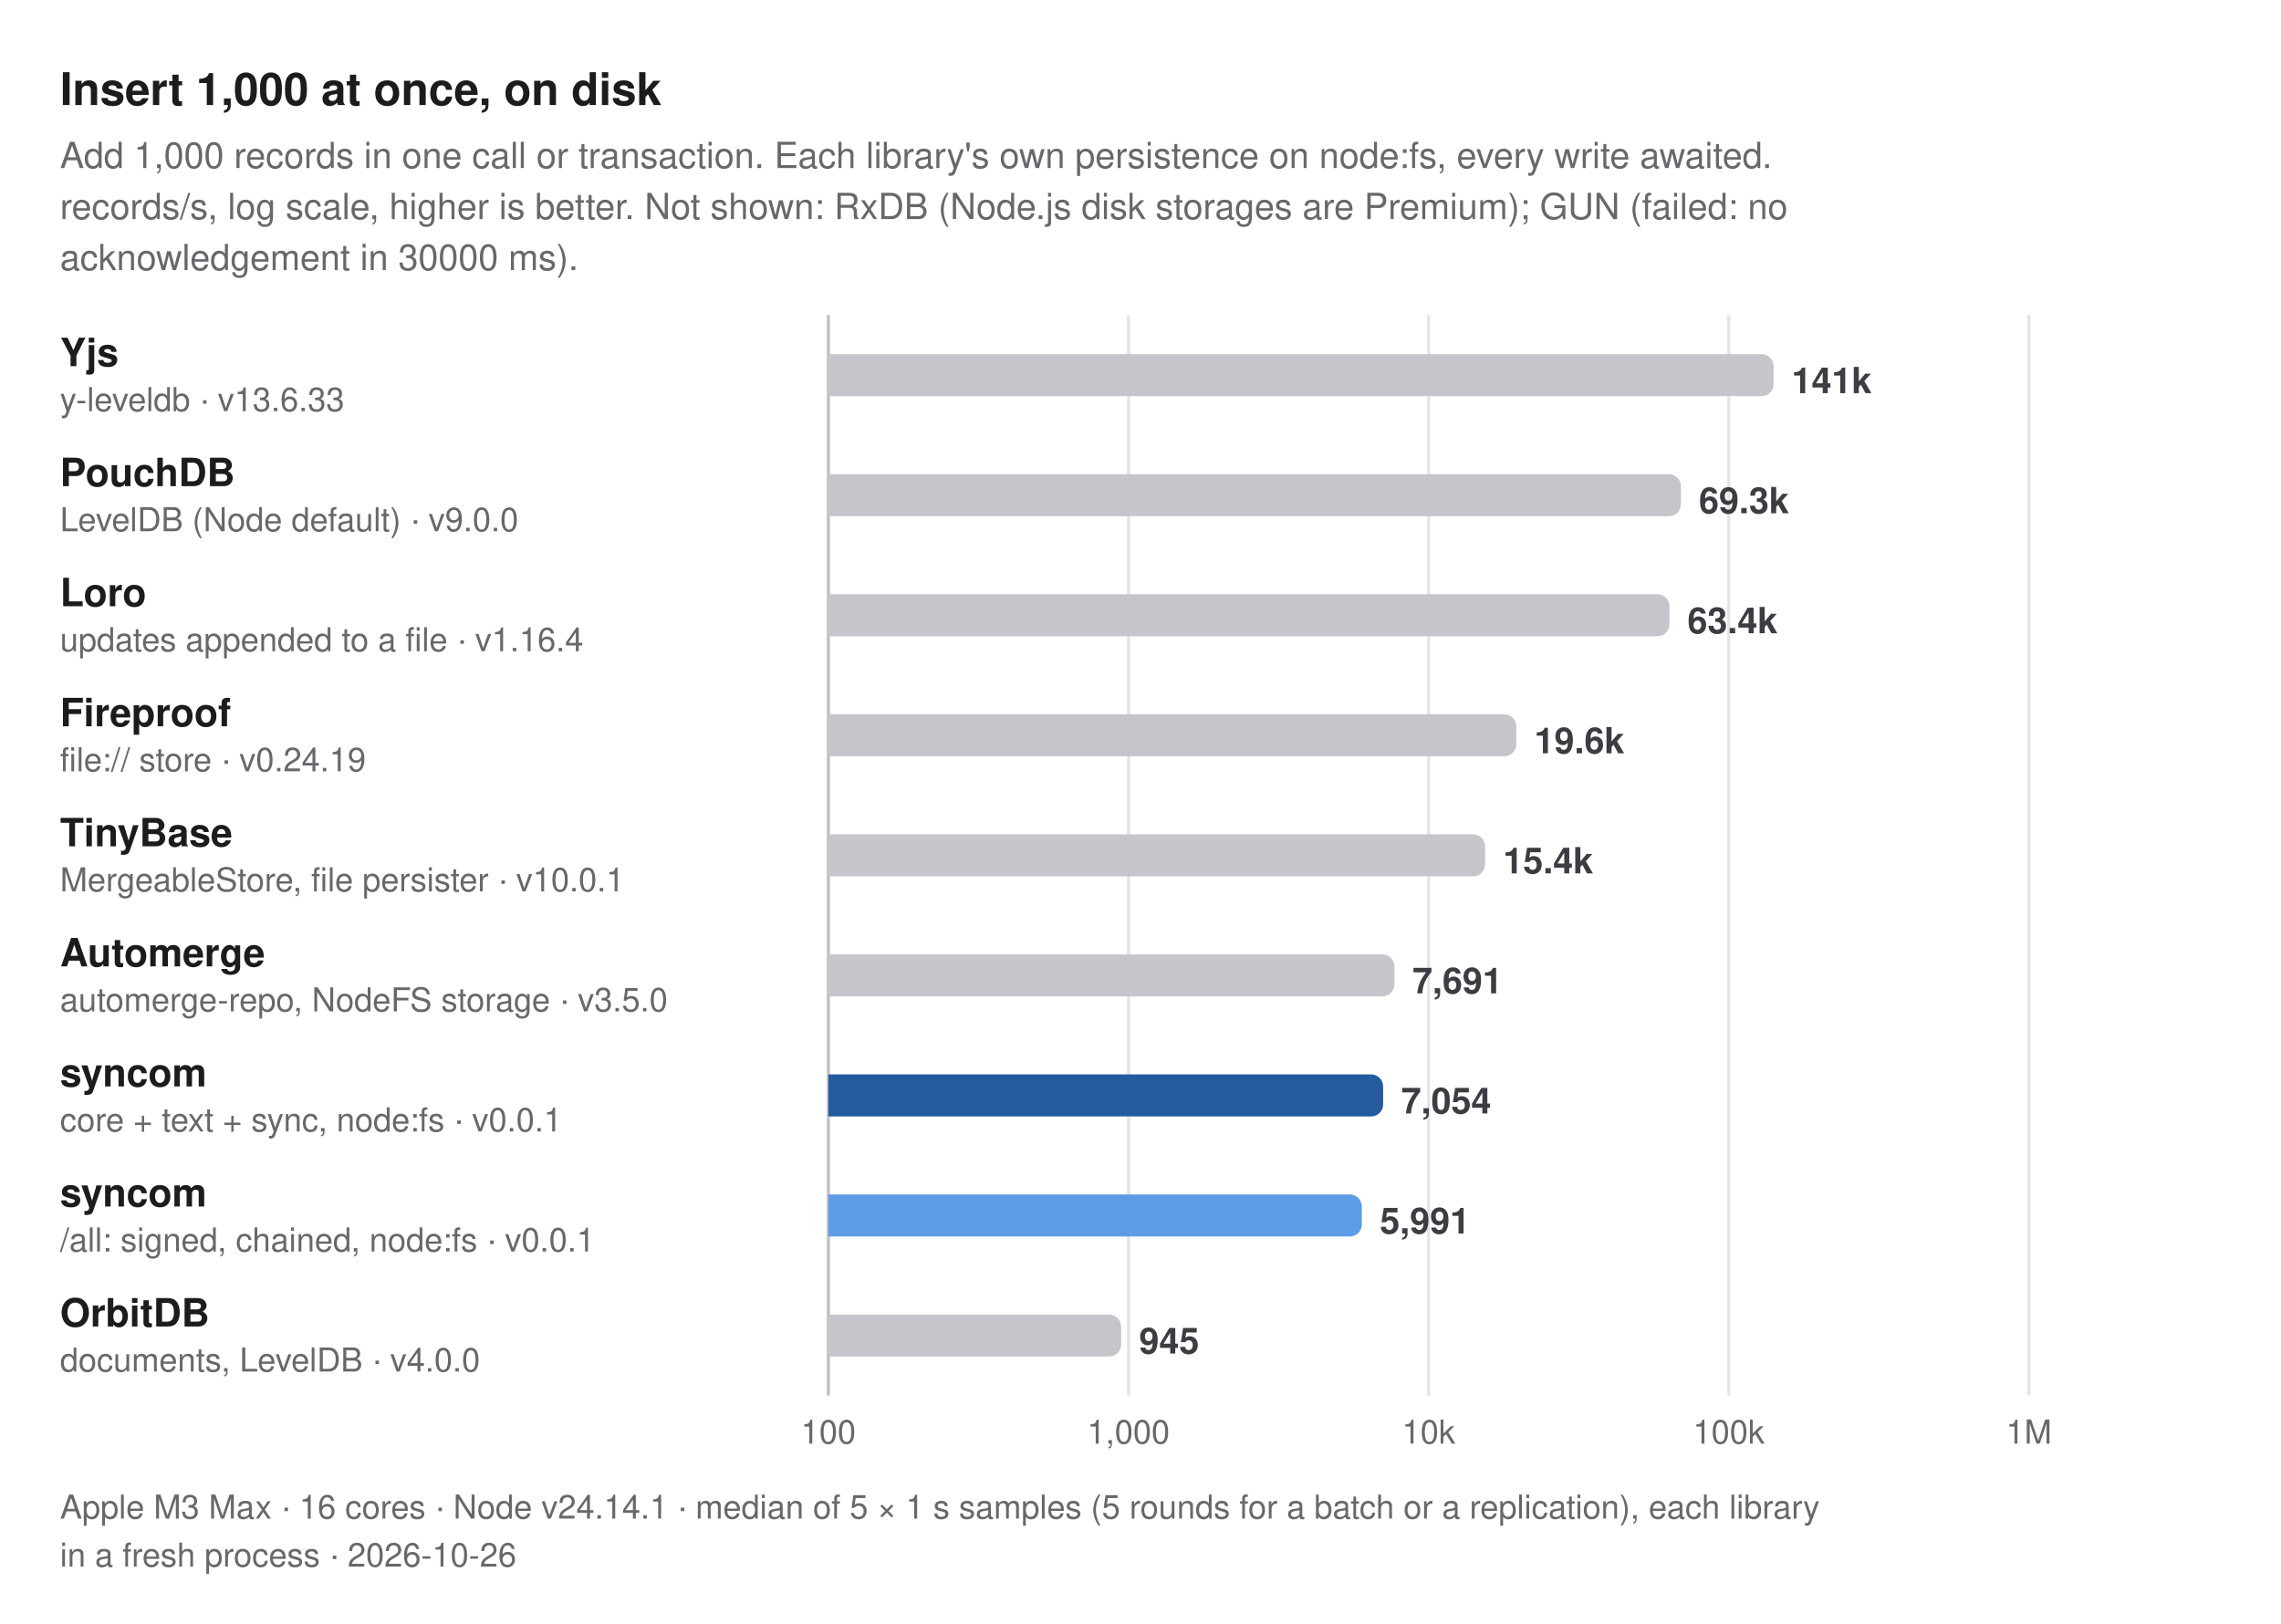
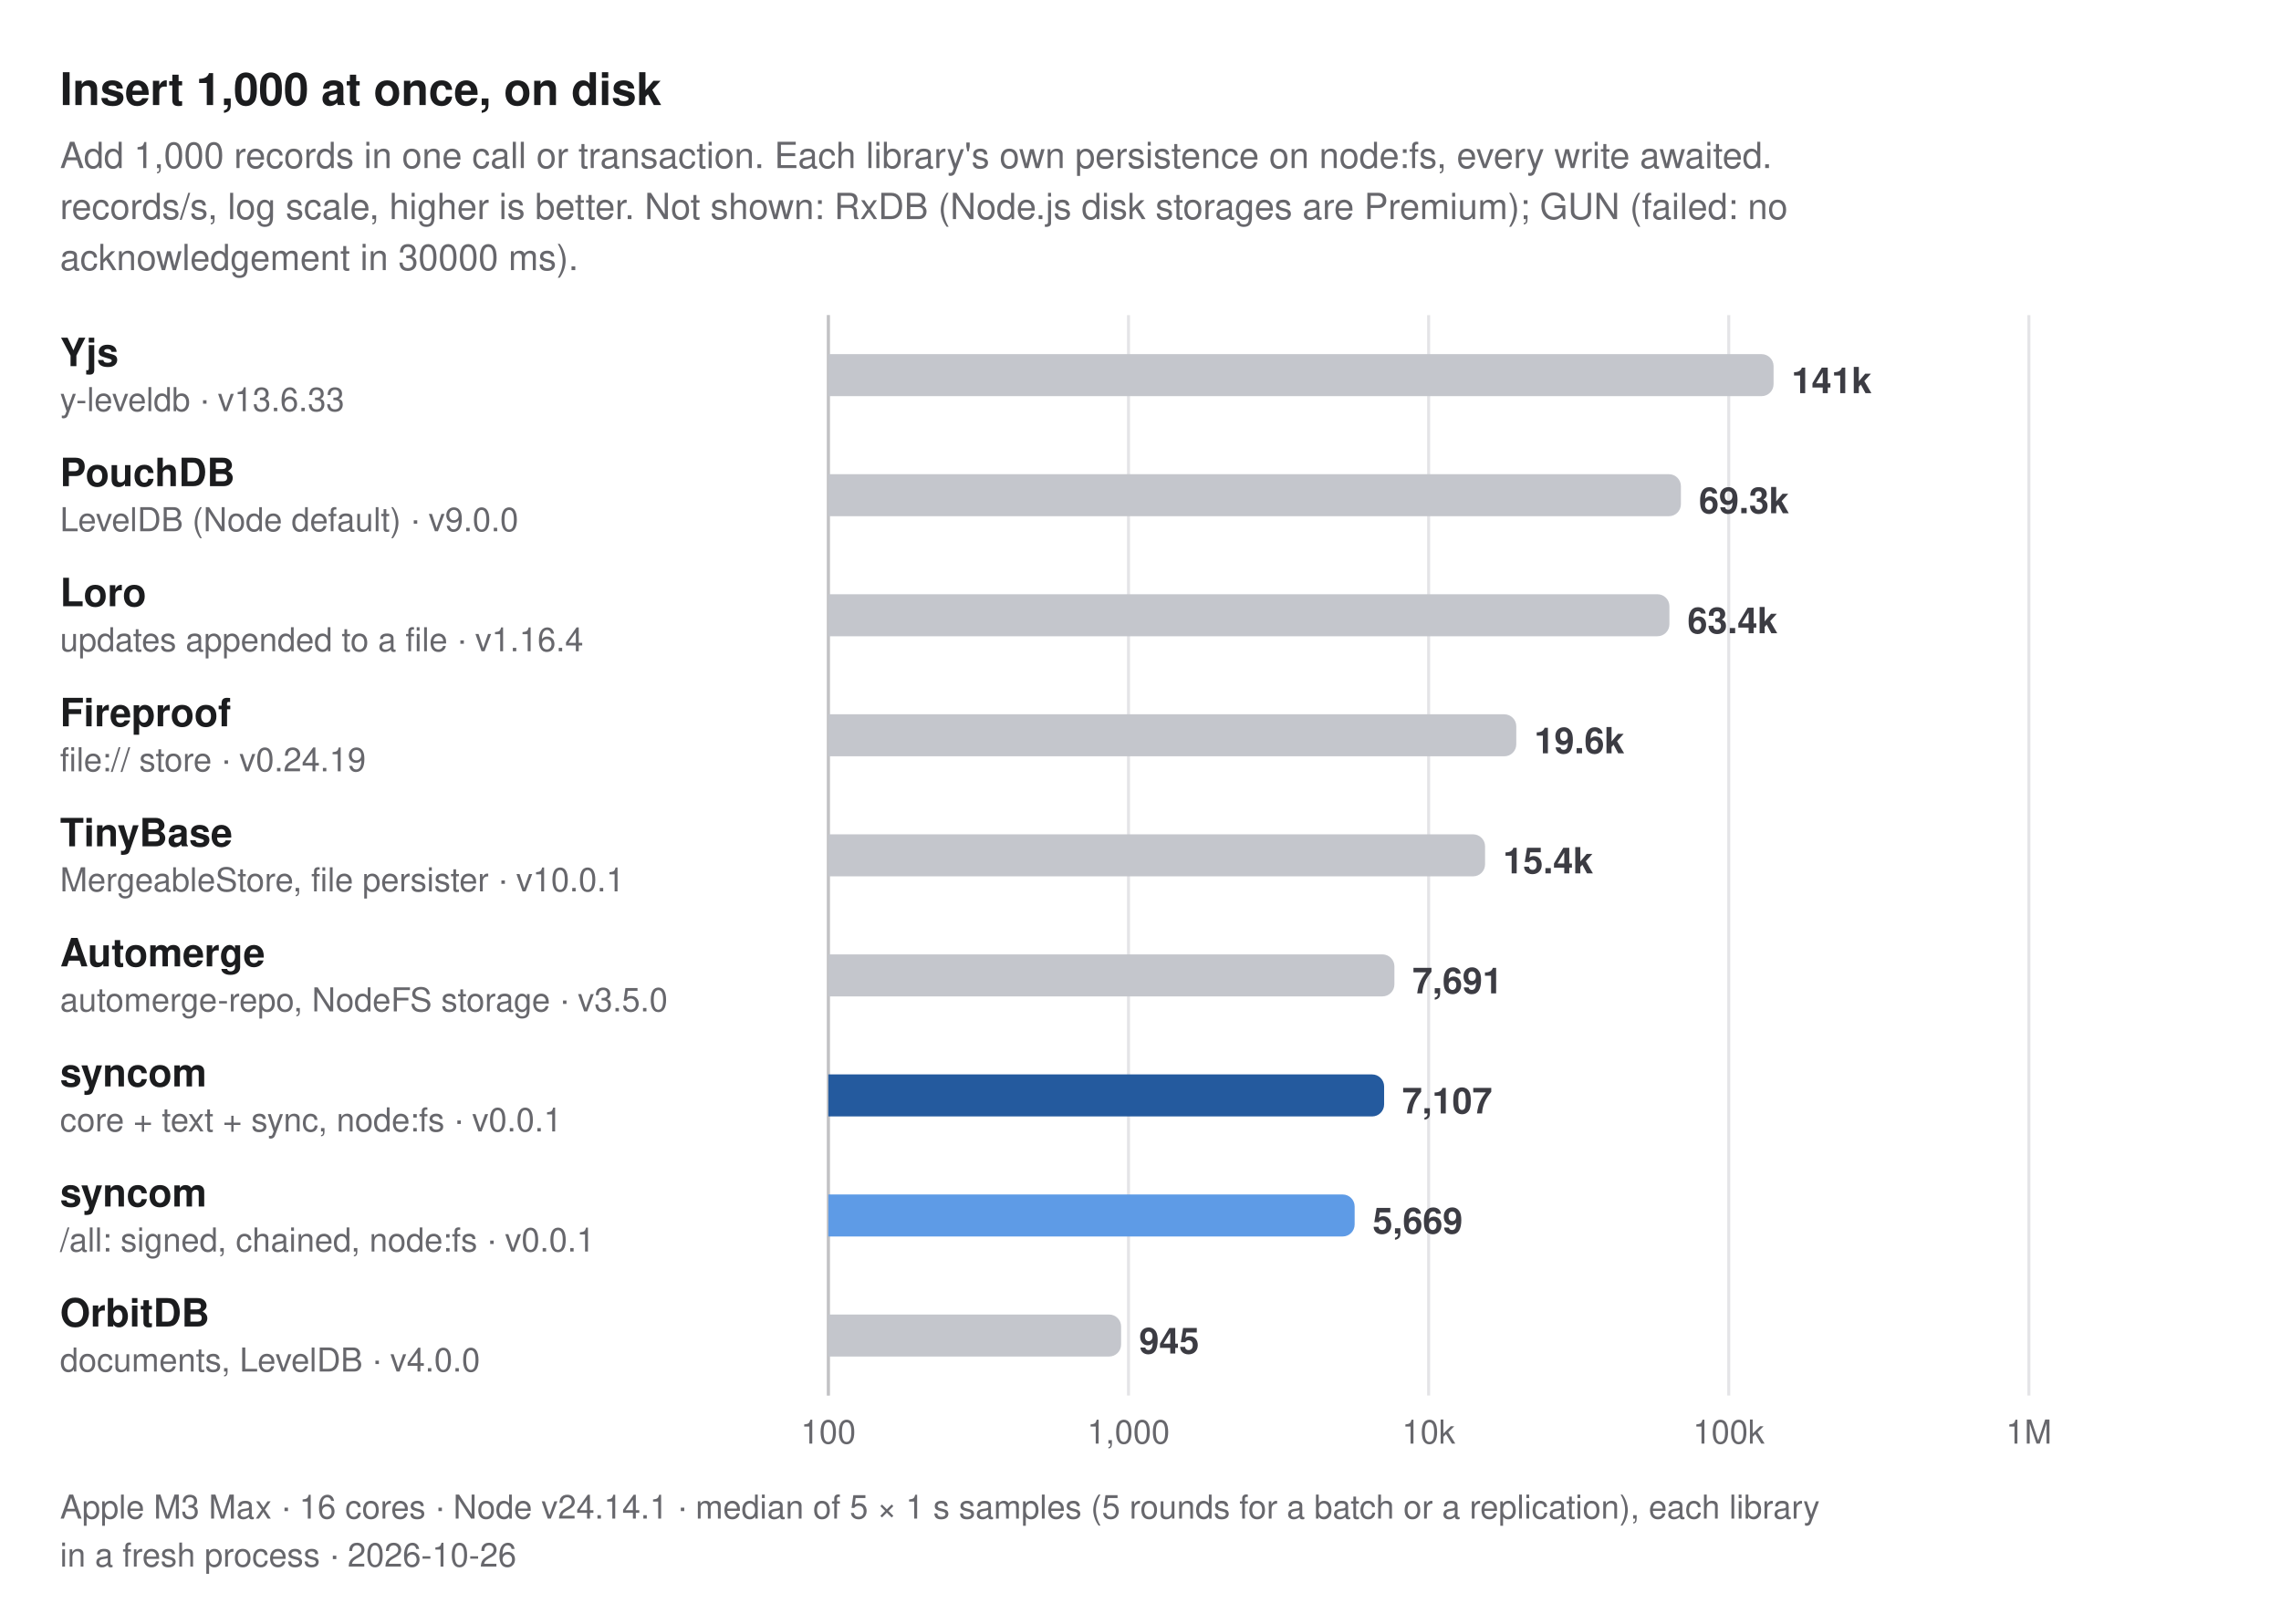
<svg xmlns="http://www.w3.org/2000/svg" width="760" height="541" viewBox="0 0 760 541" role="img" aria-label="Insert 1,000 at once, on disk. Add 1,000 records in one call or transaction. Each library's own persistence on node:fs, every write awaited. records/s, log scale, higher is better. Not shown: RxDB (Node.js disk storages are Premium); GUN (failed: no acknowledgement in 30000 ms).">
  <style>
  text { font-family: -apple-system, BlinkMacSystemFont, "Segoe UI", Helvetica, Arial, sans-serif; }
  .title { font-size: 15px; font-weight: 700; fill: #1b1c1e; }
  .subtitle, .caption { font-size: 12px; fill: #67676c; }
  .caption { font-size: 11px; }
  .group { font-size: 11px; font-weight: 600; letter-spacing: 0.06em; fill: #67676c; }
  .label { font-size: 13px; font-weight: 600; fill: #1b1c1e; }
  .label.primary, .label.secondary { font-weight: 700; }
  .sublabel { font-size: 11px; fill: #67676c; }
  .value { font-size: 12px; font-weight: 600; fill: #3c3c43; font-variant-numeric: tabular-nums; }
  .value.small { font-size: 10px; }
  .legend { font-size: 11px; fill: #3c3c43; }
  .tick { font-size: 11px; fill: #67676c; font-variant-numeric: tabular-nums; }
  .grid { stroke: #e4e4e7; stroke-width: 1; }
  .axis { stroke: #c2c2c4; stroke-width: 1; }
  .ref { stroke: #67676c; stroke-width: 1; stroke-dasharray: 3 3; }
  .bar { fill: #c4c6cc; }
  .bar.primary { fill: #245a9e; }
  .bar.secondary { fill: #5e9be6; }
  @media (prefers-color-scheme: dark) {
    .title, .label { fill: #dfdfd6; }
    .subtitle, .caption, .group, .sublabel, .tick { fill: #98989f; }
    .value, .legend { fill: #c2c2c4; }
    .grid { stroke: #2e2e32; }
    .axis { stroke: #48484c; }
    .ref { stroke: #98989f; }
    .bar { fill: #46474e; }
    .bar.primary { fill: #8dbcf2; }
    .bar.secondary { fill: #3d7bd0; }
  }
</style>
  <text class="title" x="20" y="35">Insert 1,000 at once, on disk</text>
  <text class="subtitle" x="20" y="56">Add 1,000 records in one call or transaction. Each library's own persistence on node:fs, every write awaited.</text>
  <text class="subtitle" x="20" y="73">records/s, log scale, higher is better. Not shown: RxDB (Node.js disk storages are Premium); GUN (failed: no</text>
  <text class="subtitle" x="20" y="90">acknowledgement in 30000 ms).</text>
  <line class="grid" x1="276" y1="105" x2="276" y2="465" />
  <text class="tick" x="276" y="481" text-anchor="middle">100</text>
  <line class="grid" x1="376" y1="105" x2="376" y2="465" />
  <text class="tick" x="376" y="481" text-anchor="middle">1,000</text>
  <line class="grid" x1="476" y1="105" x2="476" y2="465" />
  <text class="tick" x="476" y="481" text-anchor="middle">10k</text>
  <line class="grid" x1="576" y1="105" x2="576" y2="465" />
  <text class="tick" x="576" y="481" text-anchor="middle">100k</text>
  <line class="grid" x1="676" y1="105" x2="676" y2="465" />
  <text class="tick" x="676" y="481" text-anchor="middle">1M</text>
  <line class="axis" x1="276" y1="105" x2="276" y2="465" />
  <g>
    <text class="label" x="20" y="122">Yjs</text>
    <text class="sublabel" x="20" y="137">y-leveldb · v13.6.33</text>
    <path class="bar" d="M276,118H586.934A4,4 0 0 1 590.934,122V128A4,4 0 0 1 586.934,132H276Z" />
    <text class="value" x="596.934" y="131">141k</text>
  </g>
  <g>
    <text class="label" x="20" y="162">PouchDB</text>
    <text class="sublabel" x="20" y="177">LevelDB (Node default) · v9.0.0</text>
    <path class="bar" d="M276,158H556.06A4,4 0 0 1 560.06,162V168A4,4 0 0 1 556.06,172H276Z" />
    <text class="value" x="566.06" y="171">69.3k</text>
  </g>
  <g>
    <text class="label" x="20" y="202">Loro</text>
    <text class="sublabel" x="20" y="217">updates appended to a file · v1.16.4</text>
    <path class="bar" d="M276,198H552.23A4,4 0 0 1 556.23,202V208A4,4 0 0 1 552.23,212H276Z" />
    <text class="value" x="562.23" y="211">63.4k</text>
  </g>
  <g>
    <text class="label" x="20" y="242">Fireproof</text>
    <text class="sublabel" x="20" y="257">file:// store · v0.24.19</text>
    <path class="bar" d="M276,238H501.207A4,4 0 0 1 505.207,242V248A4,4 0 0 1 501.207,252H276Z" />
    <text class="value" x="511.207" y="251">19.6k</text>
  </g>
  <g>
    <text class="label" x="20" y="282">TinyBase</text>
    <text class="sublabel" x="20" y="297">MergeableStore, file persister · v10.0.1</text>
    <path class="bar" d="M276,278H490.805A4,4 0 0 1 494.805,282V288A4,4 0 0 1 490.805,292H276Z" />
    <text class="value" x="500.805" y="291">15.4k</text>
  </g>
  <g>
    <text class="label" x="20" y="322">Automerge</text>
    <text class="sublabel" x="20" y="337">automerge-repo, NodeFS storage · v3.5.0</text>
    <path class="bar" d="M276,318H460.6A4,4 0 0 1 464.6,322V328A4,4 0 0 1 460.6,332H276Z" />
    <text class="value" x="470.6" y="331">7,691</text>
  </g>
  <g>
    <text class="label primary" x="20" y="362">syncom</text>
    <text class="sublabel" x="20" y="377">core + text + sync, node:fs · v0.0.1</text>
-     <path class="bar primary" d="M276,358H456.845A4,4 0 0 1 460.845,362V368A4,4 0 0 1 456.845,372H276Z" />
-     <text class="value" x="466.845" y="371">7,054</text>
+     <path class="bar primary" d="M276,358H457.171A4,4 0 0 1 461.171,362V368A4,4 0 0 1 457.171,372H276Z" />
+     <text class="value" x="467.171" y="371">7,107</text>
  </g>
  <g>
    <text class="label secondary" x="20" y="402">syncom</text>
    <text class="sublabel" x="20" y="417">/all: signed, chained, node:fs · v0.0.1</text>
-     <path class="bar secondary" d="M276,398H449.749A4,4 0 0 1 453.749,402V408A4,4 0 0 1 449.749,412H276Z" />
-     <text class="value" x="459.749" y="411">5,991</text>
+     <path class="bar secondary" d="M276,398H447.352A4,4 0 0 1 451.352,402V408A4,4 0 0 1 447.352,412H276Z" />
+     <text class="value" x="457.352" y="411">5,669</text>
  </g>
  <g>
    <text class="label" x="20" y="442">OrbitDB</text>
    <text class="sublabel" x="20" y="457">documents, LevelDB · v4.0.0</text>
    <path class="bar" d="M276,438H369.536A4,4 0 0 1 373.536,442V448A4,4 0 0 1 369.536,452H276Z" />
    <text class="value" x="379.536" y="451">945</text>
  </g>
  <text class="caption" x="20" y="506">Apple M3 Max · 16 cores · Node v24.14.1 · median of 5 × 1 s samples (5 rounds for a batch or a replication), each library</text>
  <text class="caption" x="20" y="522">in a fresh process · 2026-10-26</text>
</svg>
